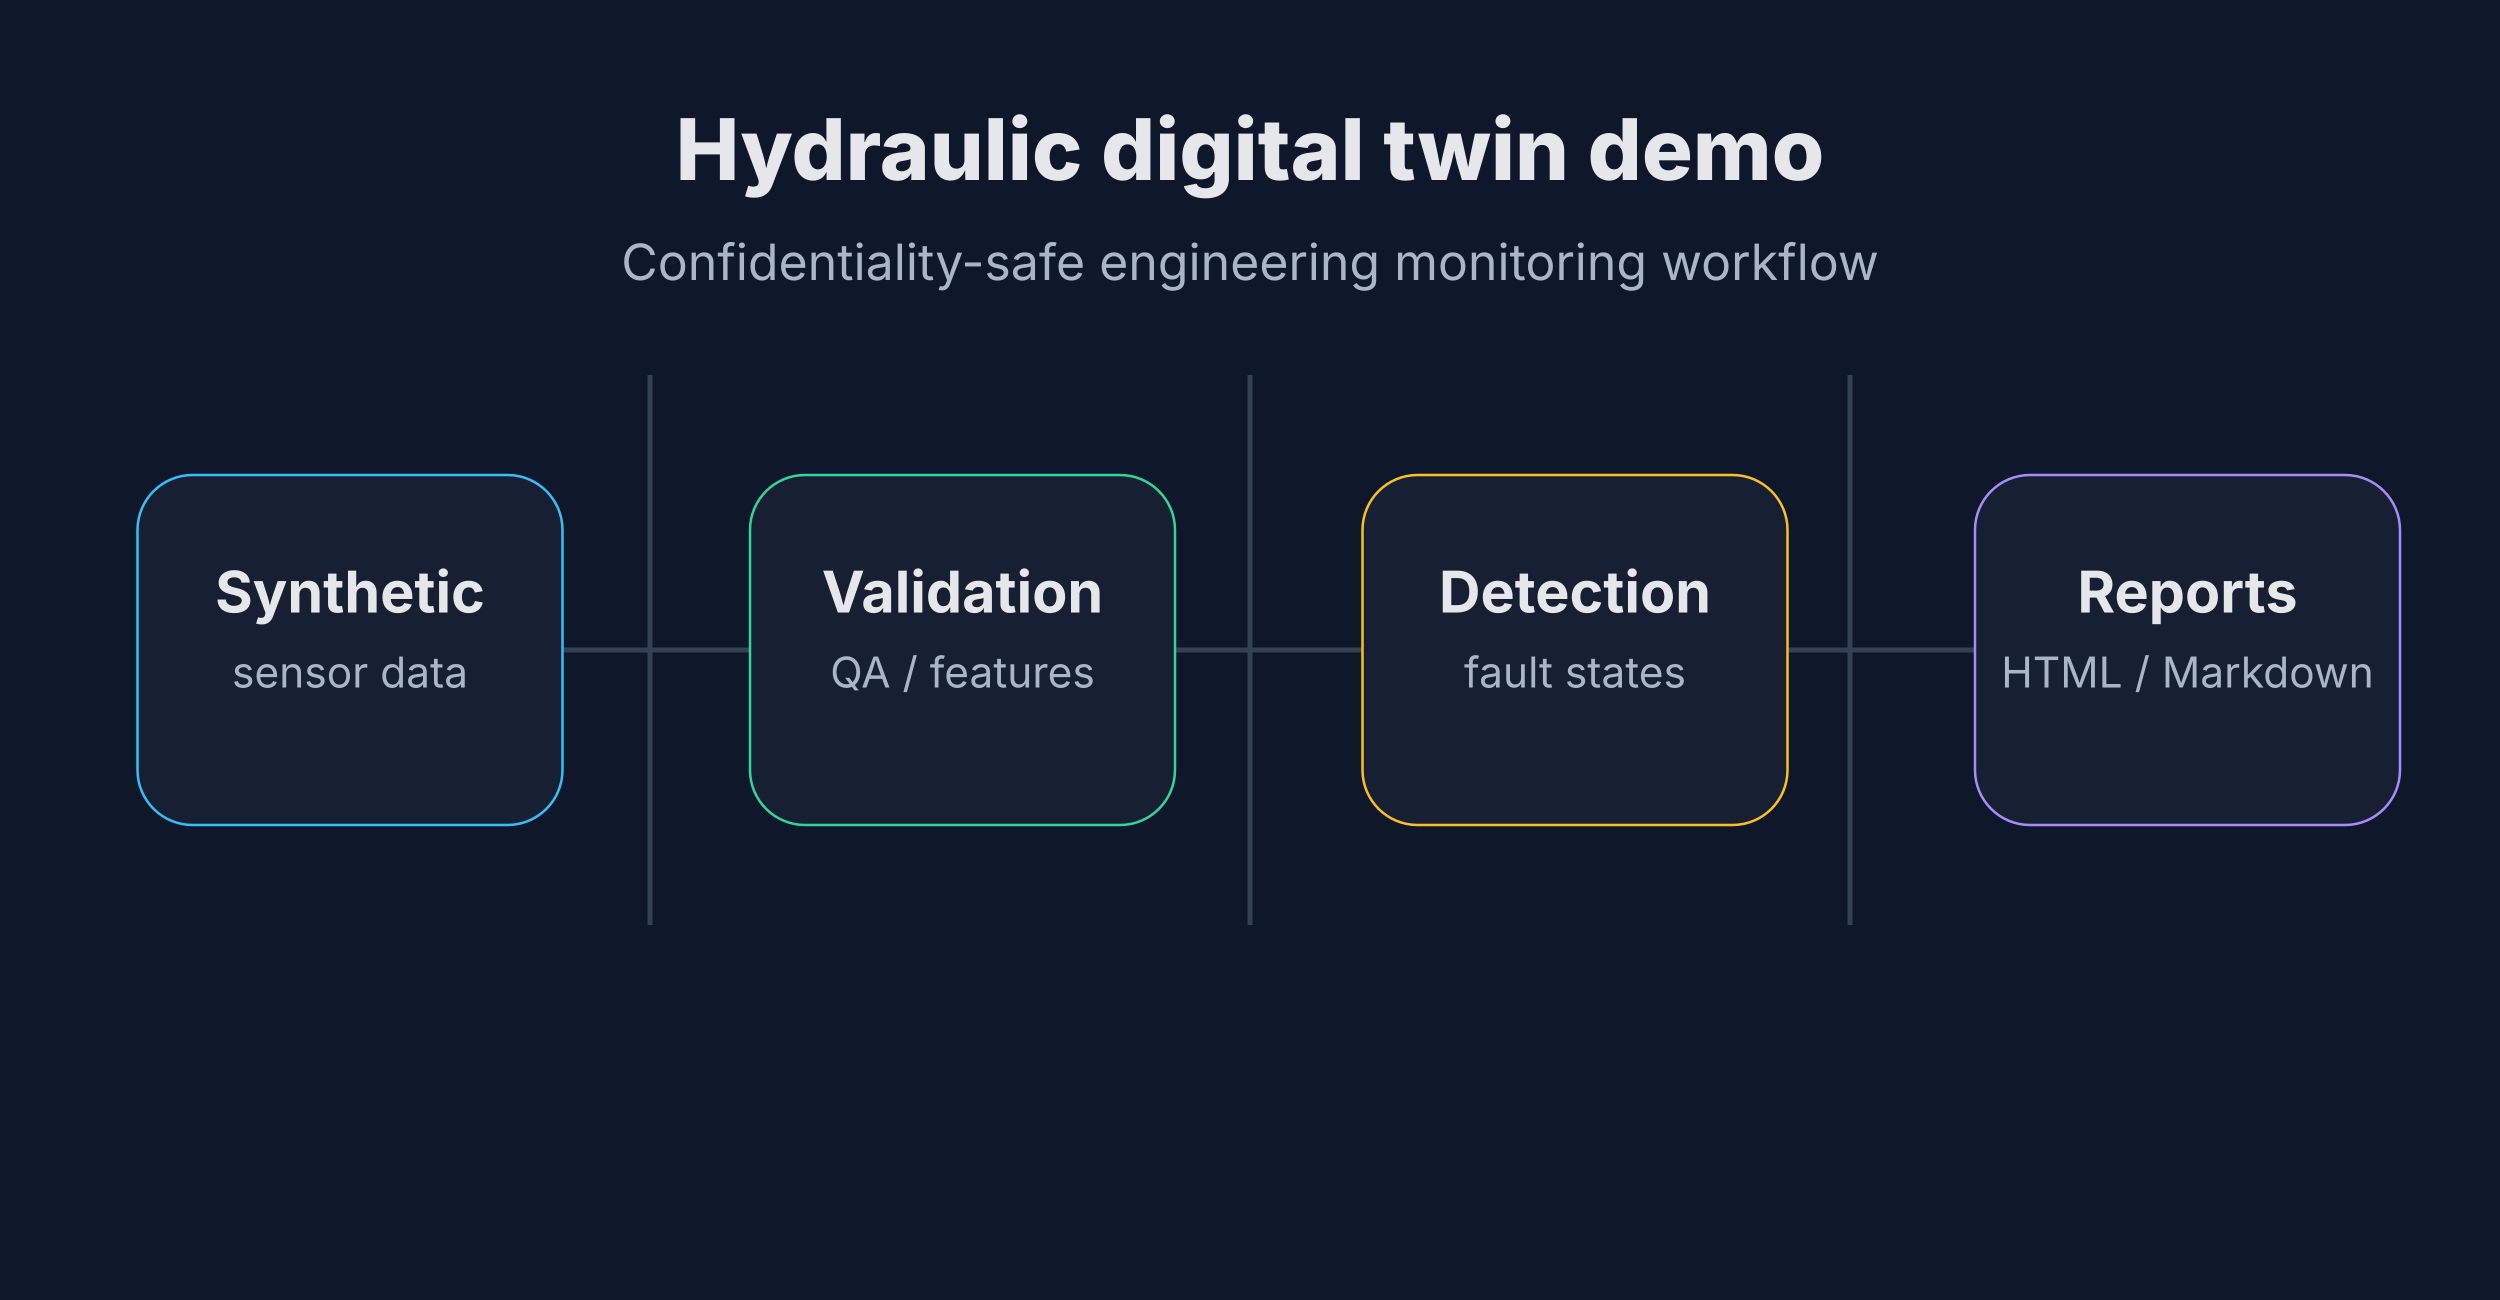
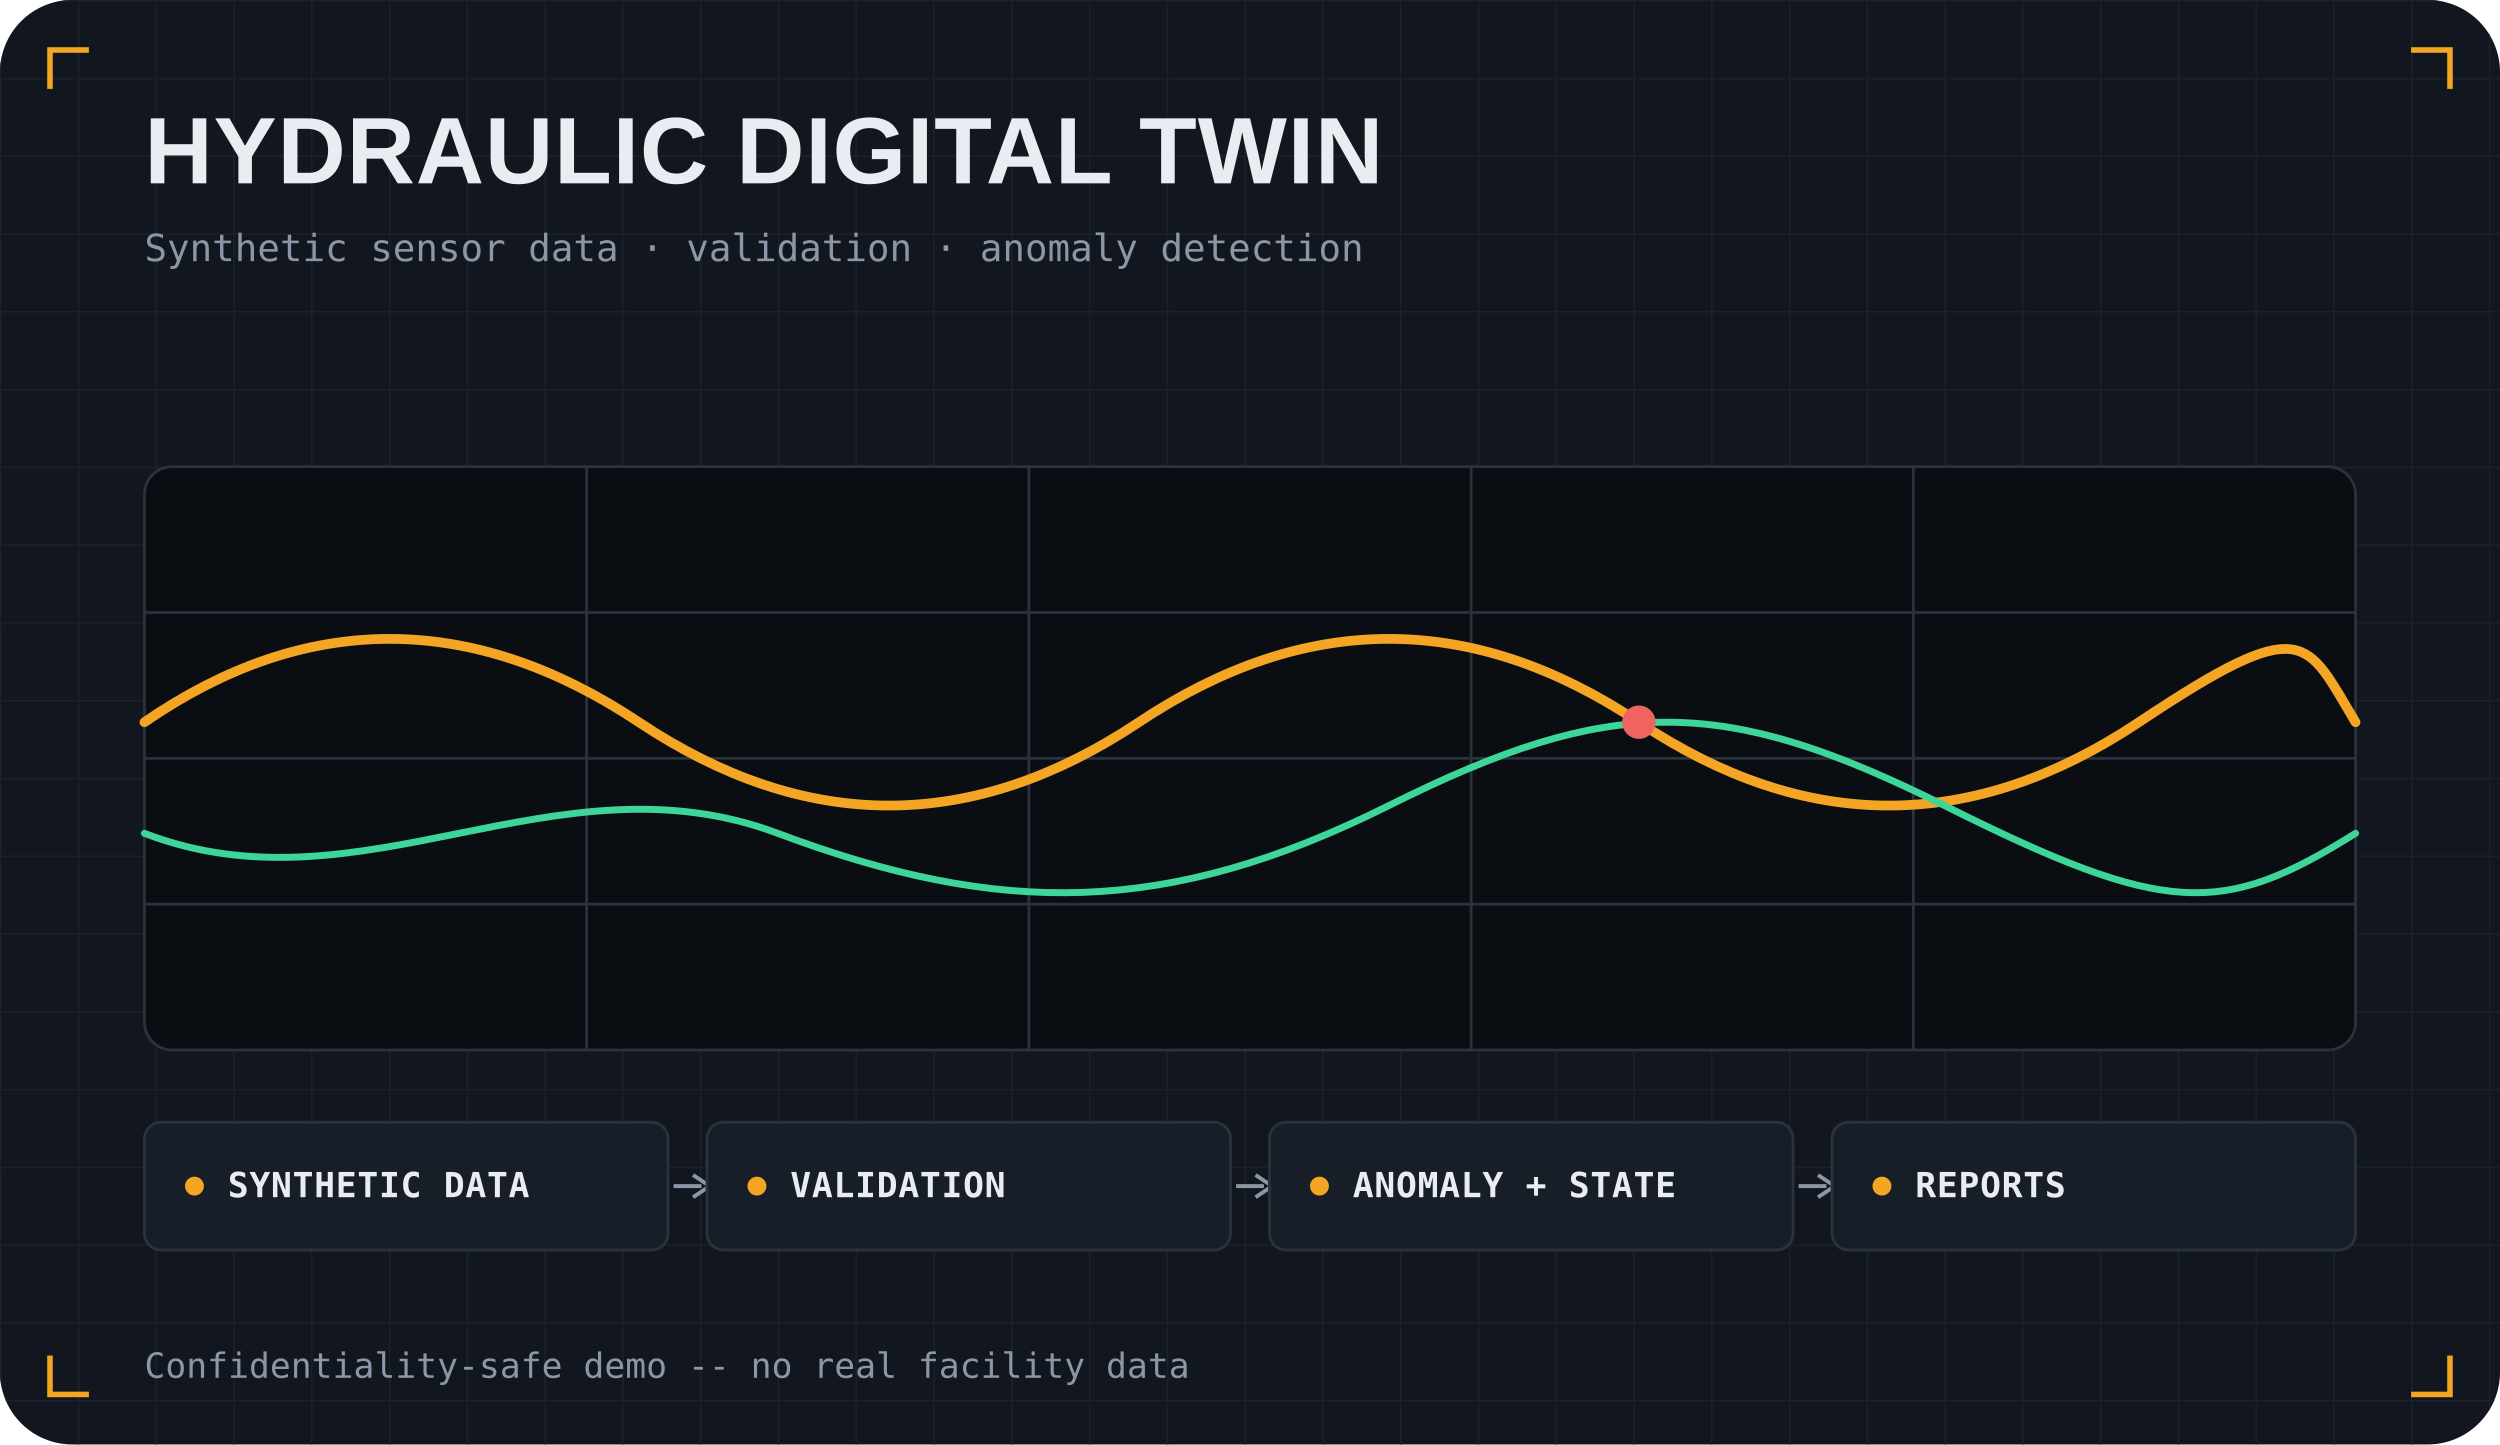
- <svg xmlns="http://www.w3.org/2000/svg" width="1000" height="520" viewBox="0 0 1000 520" role="img" aria-labelledby="title desc">
+ <svg xmlns="http://www.w3.org/2000/svg" viewBox="0 0 900 520" role="img" aria-labelledby="t d">
  <defs>
-     <linearGradient id="g" x1="0" y1="0" x2="1" y2="1">
-       <stop stop-color="#38bdf8" />
-       <stop offset="1" stop-color="#a78bfa" />
-     </linearGradient>
+     <pattern id="grid" width="28" height="28" patternUnits="userSpaceOnUse">
+       <path d="M28 0 H0 V28" fill="none" stroke="#1b222b" stroke-width="1" />
+     </pattern>
  </defs>
-   <rect width="1000" height="520" fill="#0f172a" />
-   <g fill="none" stroke="#334155" stroke-width="2">
-     <path d="M90 260h820" />
-     <path d="M260 150v220M500 150v220M740 150v220" />
+   <rect width="900" height="520" rx="26" fill="#12171f" />
+   <rect width="900" height="520" rx="26" fill="url(#grid)" />
+   <g stroke="#f5a524" stroke-width="2" fill="none">
+     <path d="M18 32 V18 H32" />
+     <path d="M868 18 H882 V32" />
+     <path d="M882 488 V502 H868" />
+     <path d="M32 502 H18 V488" />
  </g>
-   <g font-family="Inter,Segoe UI,sans-serif" text-anchor="middle">
-     <g>
-       <rect x="55" y="190" width="170" height="140" rx="22" fill="#172033" stroke="#38bdf8" />
-       <text x="140" y="245" fill="#e5e7eb" font-size="23" font-weight="700">Synthetic</text>
-       <text x="140" y="275" fill="#aab6c8" font-size="17">sensor data</text>
-     </g>
-     <g>
-       <rect x="300" y="190" width="170" height="140" rx="22" fill="#172033" stroke="#34d399" />
-       <text x="385" y="245" fill="#e5e7eb" font-size="23" font-weight="700">Validation</text>
-       <text x="385" y="275" fill="#aab6c8" font-size="17">QA / features</text>
-     </g>
-     <g>
-       <rect x="545" y="190" width="170" height="140" rx="22" fill="#172033" stroke="#fbbf24" />
-       <text x="630" y="245" fill="#e5e7eb" font-size="23" font-weight="700">Detection</text>
-       <text x="630" y="275" fill="#aab6c8" font-size="17">fault states</text>
-     </g>
-     <g>
-       <rect x="790" y="190" width="170" height="140" rx="22" fill="#172033" stroke="#a78bfa" />
-       <text x="875" y="245" fill="#e5e7eb" font-size="23" font-weight="700">Reports</text>
-       <text x="875" y="275" fill="#aab6c8" font-size="17">HTML / Markdown</text>
-     </g>
-     <text x="500" y="72" fill="#e5e7eb" font-size="34" font-weight="800">Hydraulic digital twin demo</text>
-     <text x="500" y="112" fill="#aab6c8" font-size="20">Confidentiality-safe engineering monitoring workflow</text>
-   </g>
-   <g stroke="url(#g)" stroke-width="5" fill="none" stroke-linecap="round">
-     <path d="M230 260h55" />
-     <path d="M475 260h55" />
-     <path d="M720 260h55" />
-   </g>
+   <text x="52" y="66" fill="#e9edf2" font-family="Arial Narrow,Arial,sans-serif" font-size="34" font-weight="700" letter-spacing="0.01em">HYDRAULIC DIGITAL TWIN</text>
+   <text x="52" y="94" fill="#8b97a6" font-family="Consolas,SFMono-Regular,monospace" font-size="13.5">Synthetic sensor data · validation · anomaly detection</text>
+   <rect x="52" y="168" width="796" height="210" rx="10" fill="#0a0e13" stroke="#2a323d" />
+   <line x1="52" y1="220.5" x2="848" y2="220.5" stroke="#2a323d" stroke-width="1" />
+   <line x1="52" y1="273.0" x2="848" y2="273.0" stroke="#2a323d" stroke-width="1" />
+   <line x1="52" y1="325.5" x2="848" y2="325.5" stroke="#2a323d" stroke-width="1" />
+   <line x1="211.2" y1="168" x2="211.2" y2="378" stroke="#2a323d" stroke-width="1" />
+   <line x1="370.4" y1="168" x2="370.4" y2="378" stroke="#2a323d" stroke-width="1" />
+   <line x1="529.6" y1="168" x2="529.6" y2="378" stroke="#2a323d" stroke-width="1" />
+   <line x1="688.8" y1="168" x2="688.8" y2="378" stroke="#2a323d" stroke-width="1" />
+   <path d="M52 260 C110 220,170 220,230 260 S350 300,410 260 S530 220,590 260 S710 300,770 260 S830 230,848 260" fill="none" stroke="#f5a524" stroke-width="3.5" stroke-linecap="round" stroke-linejoin="round" />
+   <path d="M52 300 C130 330,200 270,280 300 S420 330,500 290 S620 250,700 290 S800 330,848 300" fill="none" stroke="#3ed598" stroke-width="2.5" stroke-linecap="round" stroke-linejoin="round" />
+   <circle cx="590" cy="260" r="6" fill="#ef6461" />
+   <rect x="52.0" y="404" width="188.5" height="46" rx="6" fill="#171e27" stroke="#2a323d" />
+   <circle cx="70.0" cy="427" r="3.4" fill="#f5a524" />
+   <text x="82.0" y="431" fill="#e9edf2" font-family="Consolas,SFMono-Regular,monospace" font-size="12.5" font-weight="700" letter-spacing="0.02em">SYNTHETIC DATA</text>
+   <path d="M242.5 427 h10 M249.5 423 l6 4 l-6 4" stroke="#8b97a6" stroke-width="1.4" fill="none" />
+   <rect x="254.5" y="404" width="188.5" height="46" rx="6" fill="#171e27" stroke="#2a323d" />
+   <circle cx="272.5" cy="427" r="3.4" fill="#f5a524" />
+   <text x="284.5" y="431" fill="#e9edf2" font-family="Consolas,SFMono-Regular,monospace" font-size="12.5" font-weight="700" letter-spacing="0.02em">VALIDATION</text>
+   <path d="M445.0 427 h10 M452.0 423 l6 4 l-6 4" stroke="#8b97a6" stroke-width="1.4" fill="none" />
+   <rect x="457.0" y="404" width="188.5" height="46" rx="6" fill="#171e27" stroke="#2a323d" />
+   <circle cx="475.0" cy="427" r="3.4" fill="#f5a524" />
+   <text x="487.0" y="431" fill="#e9edf2" font-family="Consolas,SFMono-Regular,monospace" font-size="12.5" font-weight="700" letter-spacing="0.02em">ANOMALY + STATE</text>
+   <path d="M647.5 427 h10 M654.5 423 l6 4 l-6 4" stroke="#8b97a6" stroke-width="1.4" fill="none" />
+   <rect x="659.5" y="404" width="188.5" height="46" rx="6" fill="#171e27" stroke="#2a323d" />
+   <circle cx="677.5" cy="427" r="3.4" fill="#f5a524" />
+   <text x="689.5" y="431" fill="#e9edf2" font-family="Consolas,SFMono-Regular,monospace" font-size="12.5" font-weight="700" letter-spacing="0.02em">REPORTS</text>
+   <text x="52" y="496" fill="#8b97a6" font-family="Consolas,SFMono-Regular,monospace" font-size="12.5">Confidentiality-safe demo -- no real facility data</text>
</svg>
